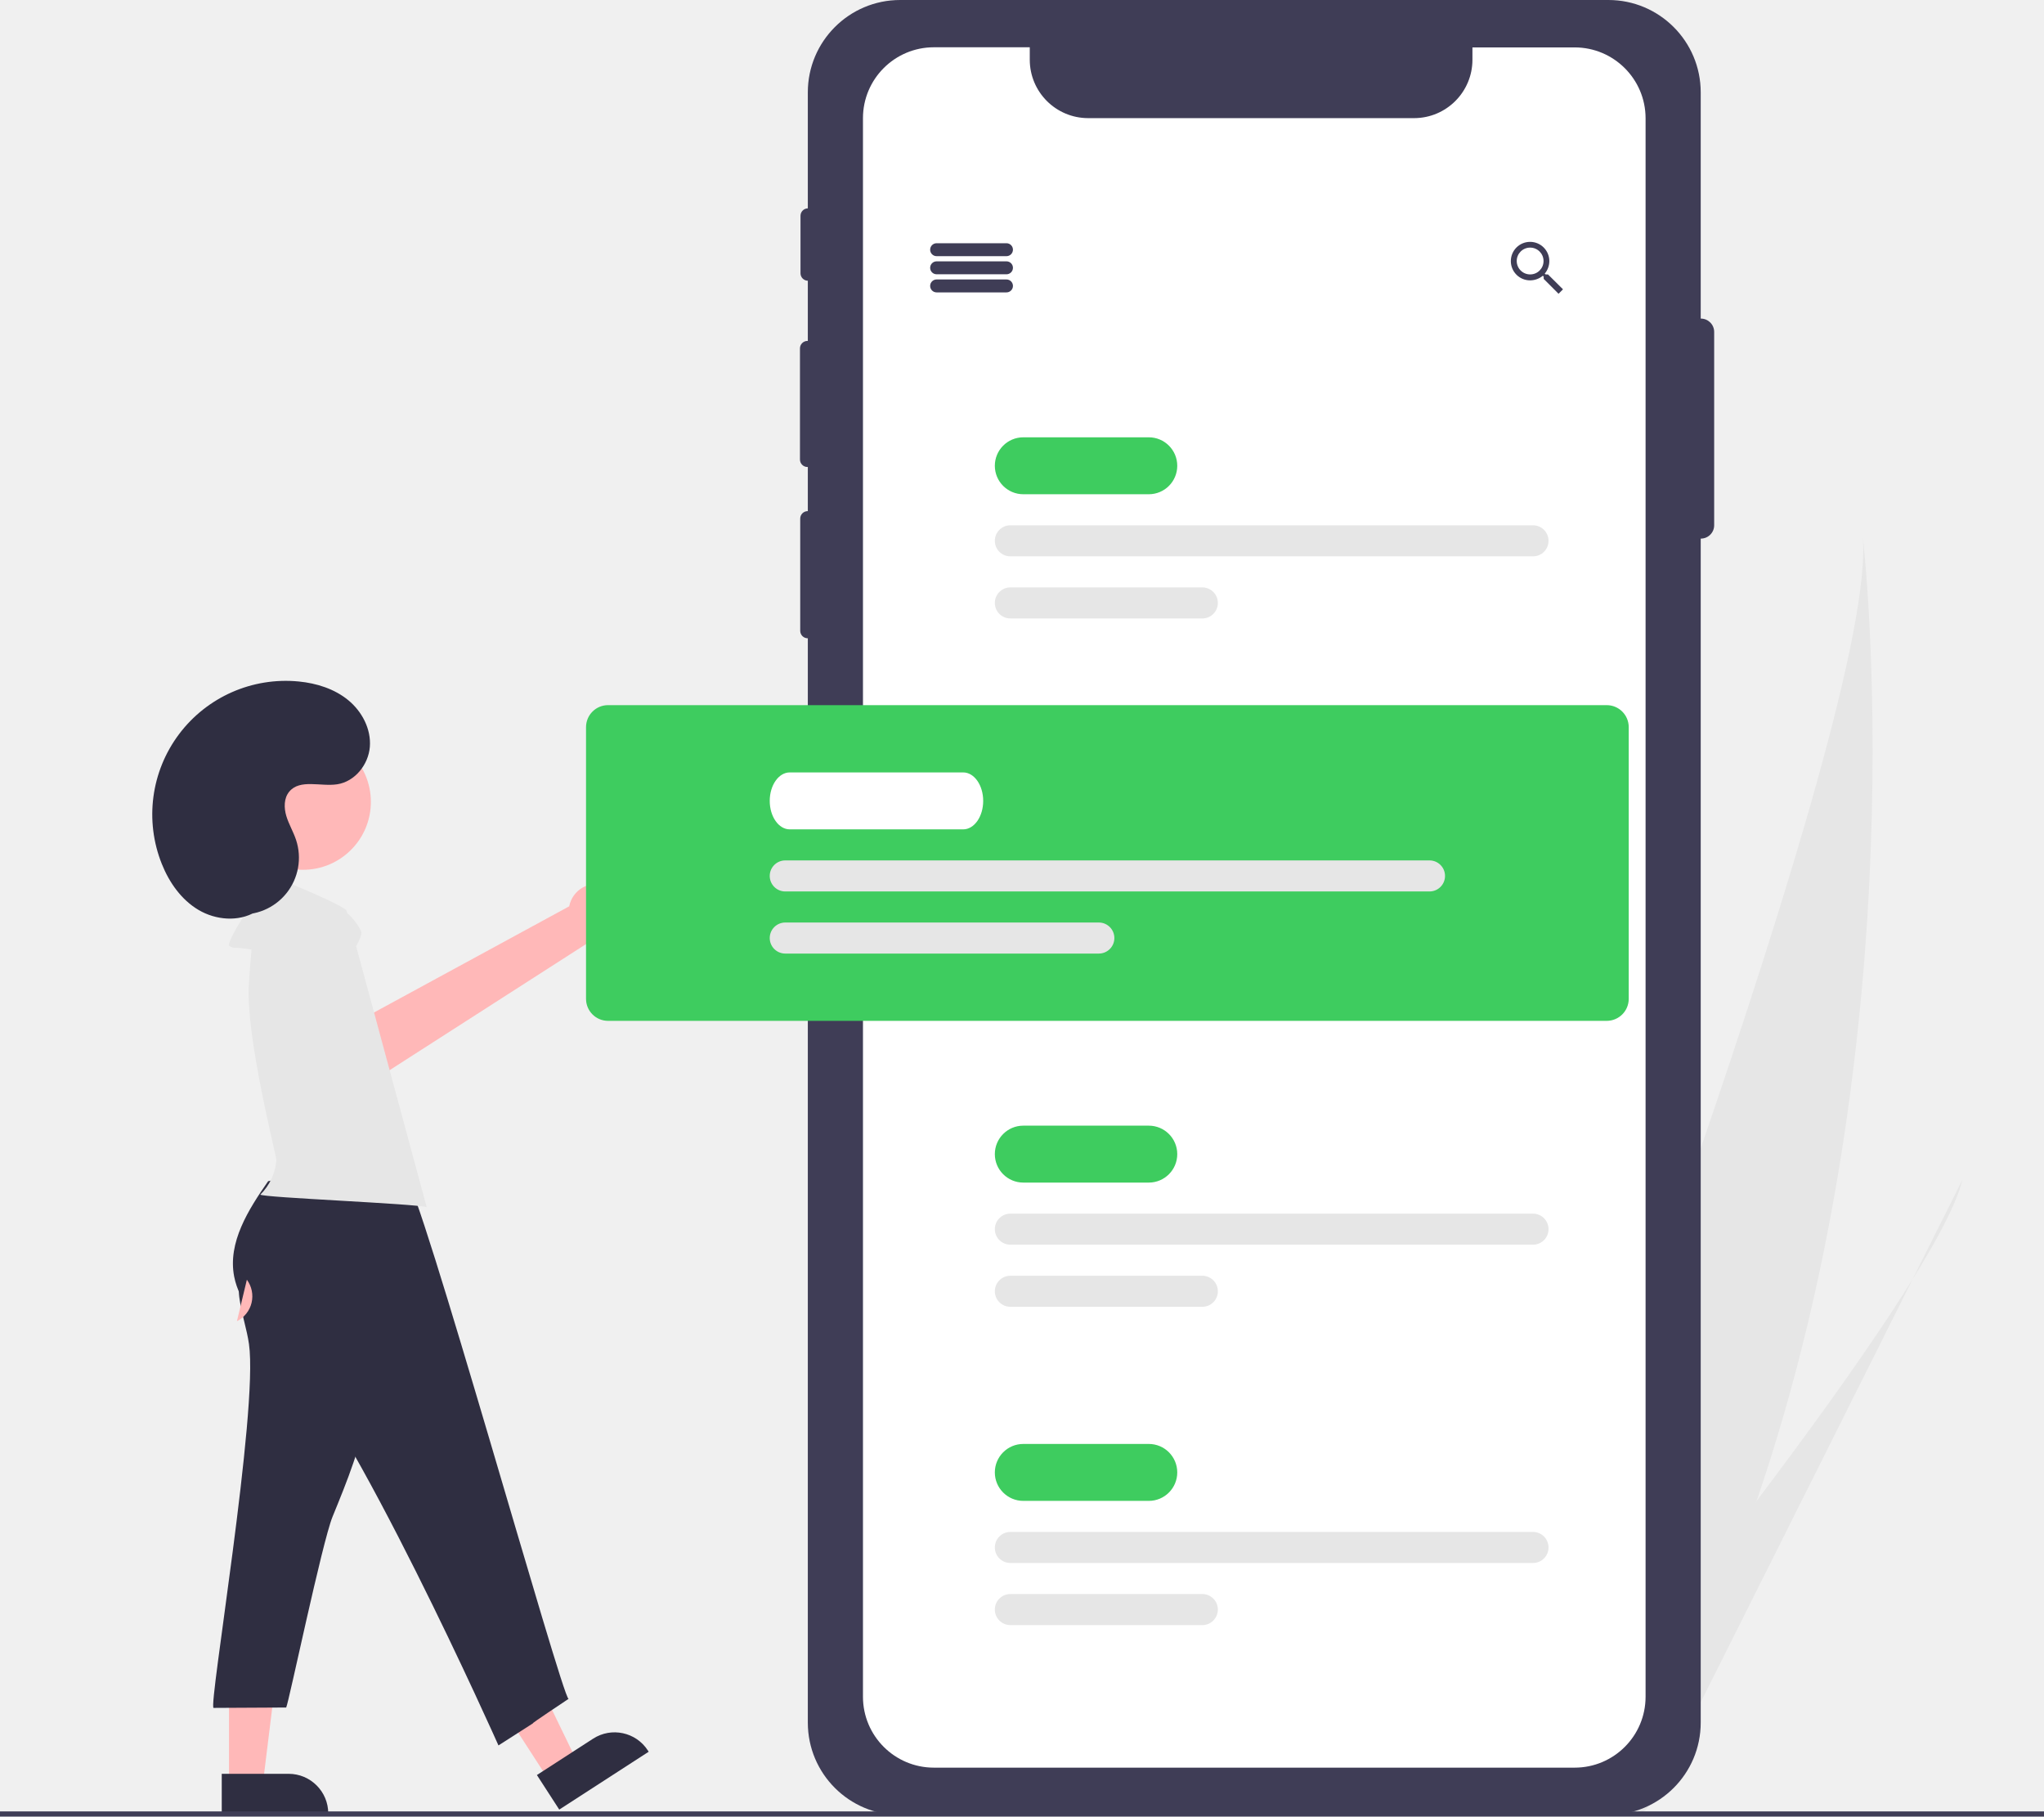
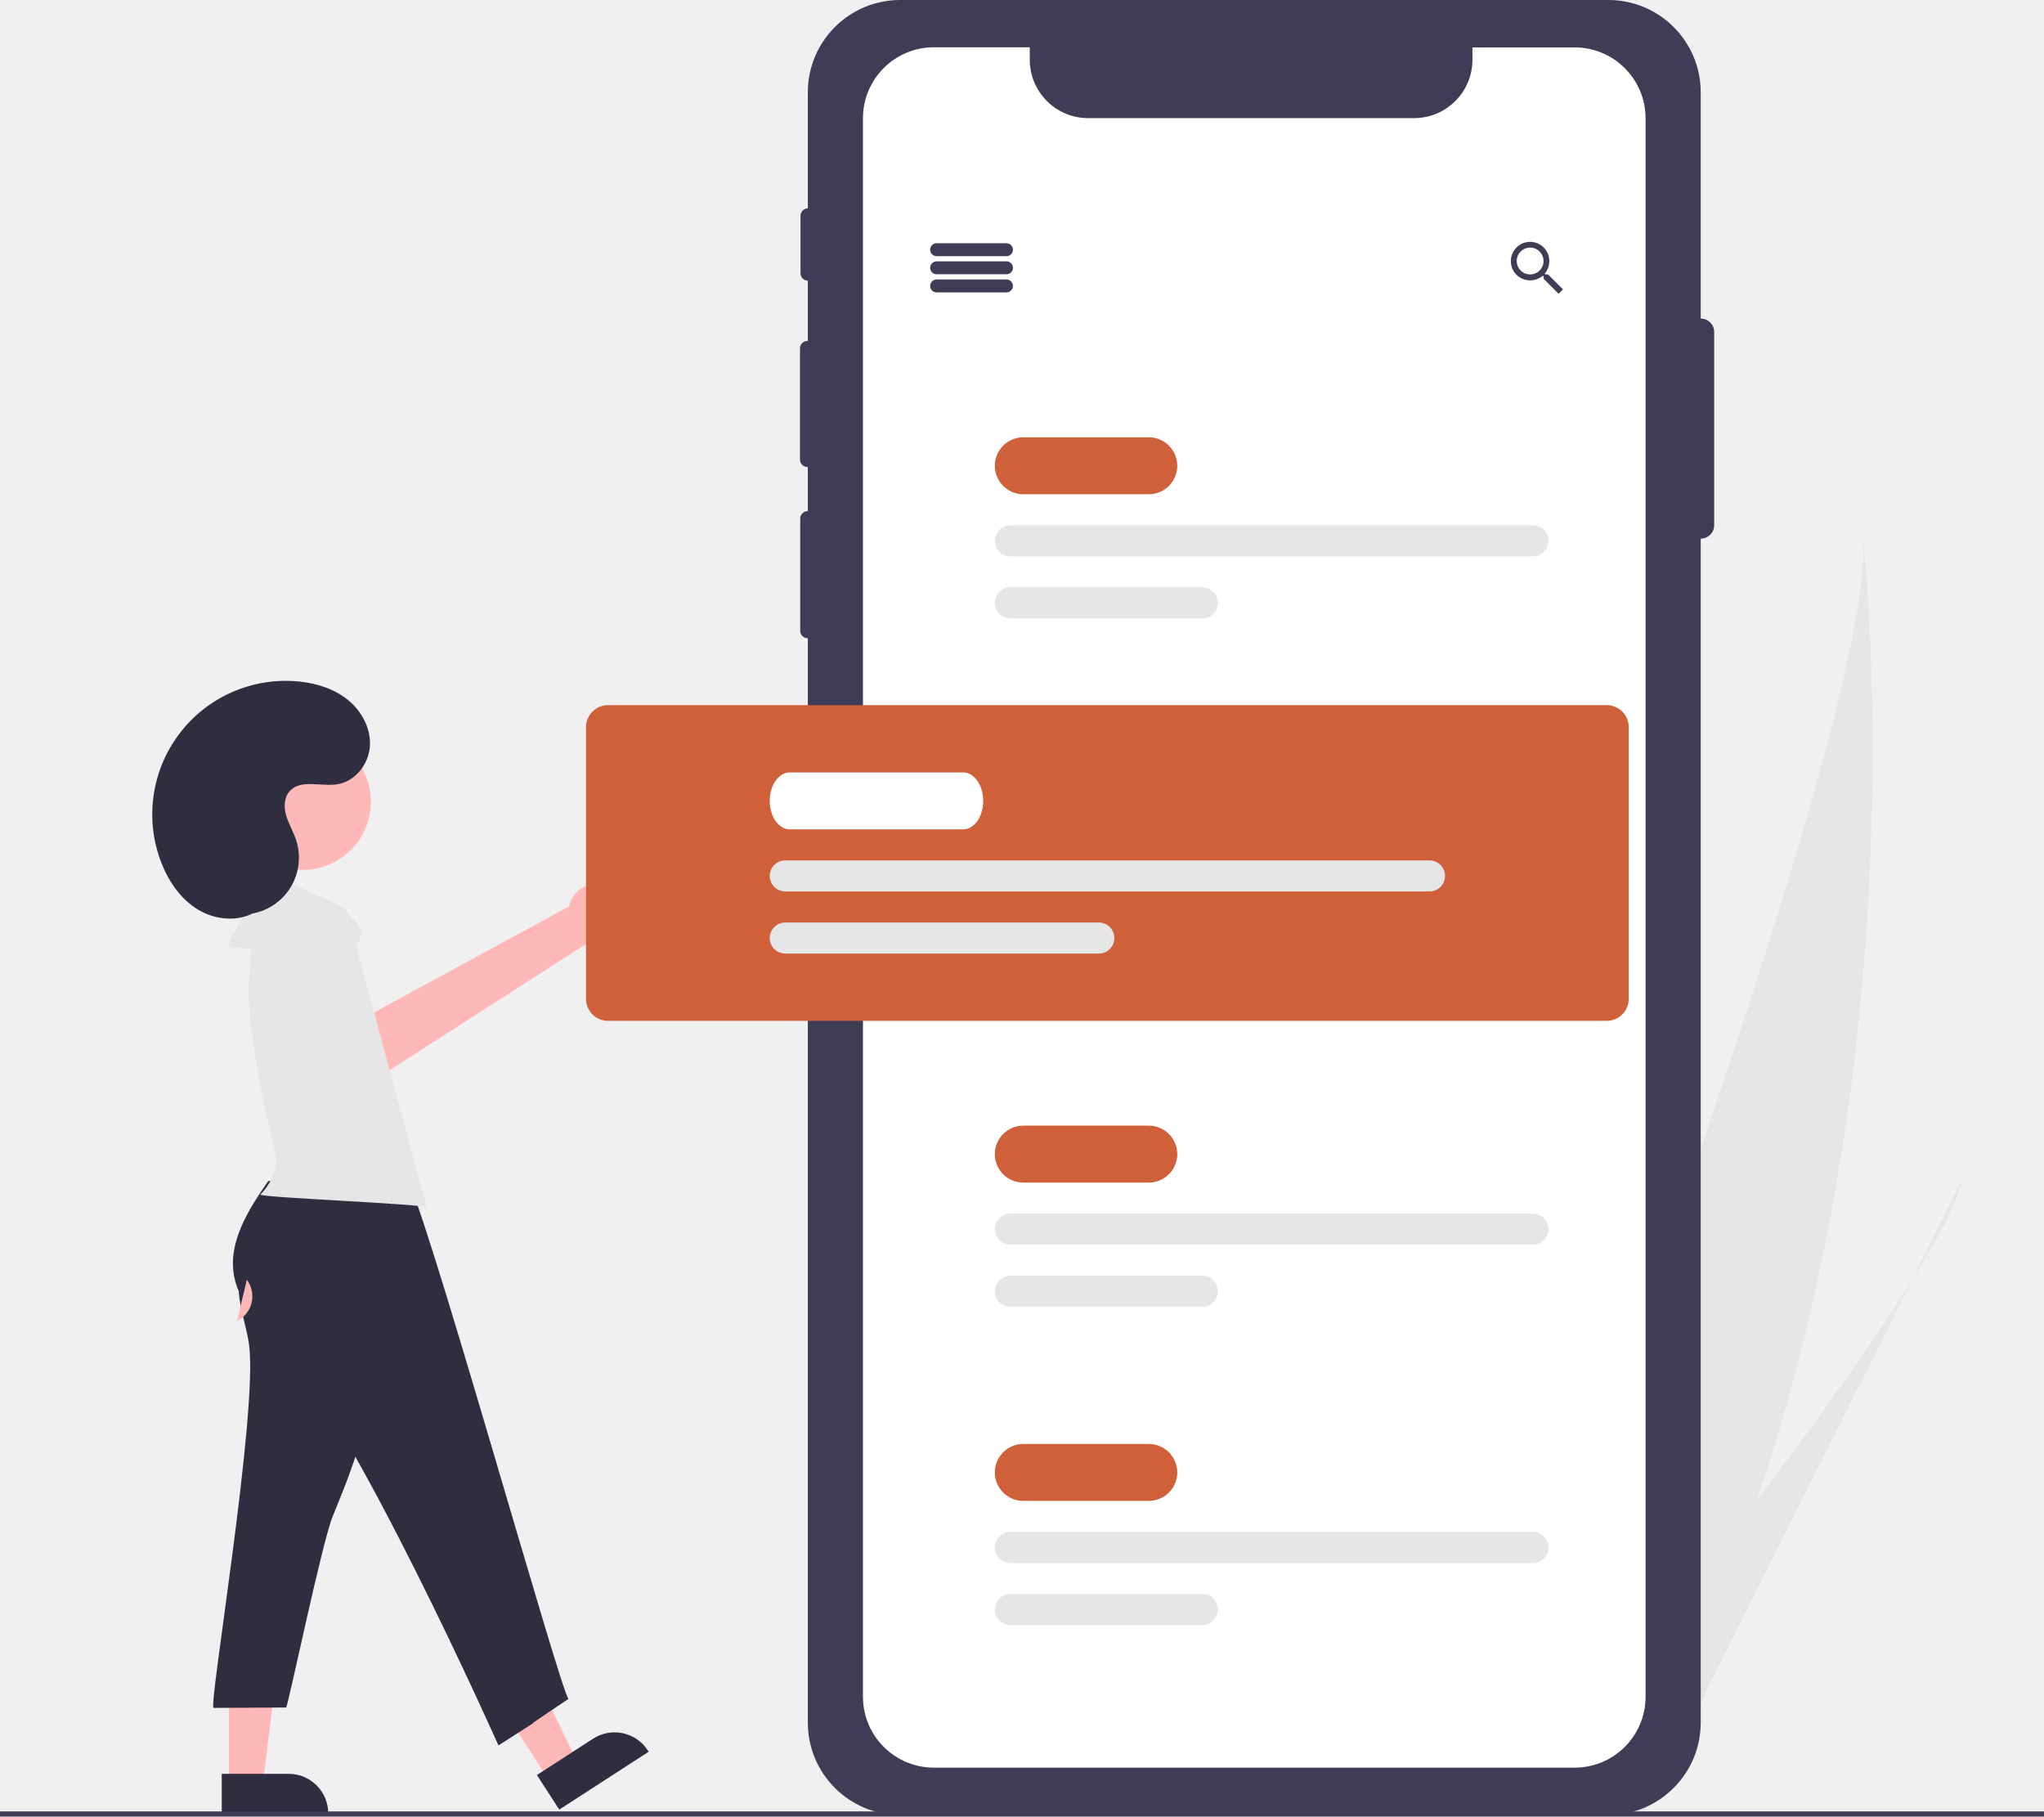
<svg xmlns="http://www.w3.org/2000/svg" data-name="Layer 1" width="790" height="701.992" viewBox="0 0 790 701.992">
  <path d="M883.923,679.037c-13.33,39.042-30.472,78-52.433,115.079-.487.835-.98,1.653-1.478,2.485l-54.368-17.2c.313-.787.655-1.668,1.023-2.629,21.929-56.711,154.233-402.236,148.294-470.362C925.601,311.986,946.298,496.53,883.923,679.037Z" transform="translate(-205 -99.00391)" fill="#e6e6e6" />
-   <path d="M841.979,797.434c-.739.755-1.497,1.505-2.261,2.238l-40.786-12.903c.551-.667,1.194-1.453,1.932-2.342,12.079-14.752,47.991-58.919,83.059-105.39,37.685-49.94,74.402-102.533,79.548-124.144C962.438,559.807,930.255,709.4#3ecc5f9,841.979,797.434Z" transform="translate(-205 -99.00391)" fill="#e6e6e6" />
+   <path d="M841.979,797.434c-.739.755-1.497,1.505-2.261,2.238l-40.786-12.903c.551-.667,1.194-1.453,1.932-2.342,12.079-14.752,47.991-58.919,83.059-105.39,37.685-49.94,74.402-102.533,79.548-124.144C962.438,559.807,930.255,709.4#cf60399,841.979,797.434Z" transform="translate(-205 -99.00391)" fill="#e6e6e6" />
  <path d="M862.367,222.118c-.015,0-.03.004-.045.005v-87.429a35.69,35.69,0,0,0-35.69-35.69h-273.72a35.69,35.69,0,0,0-35.69,35.69v44.821a2.892,2.892,0,0,0-2.83,2.889v22.2a2.891,2.891,0,0,0,2.83,2.888v23.257h-.145a2.895,2.895,0,0,0-2.895,2.895v42.93a2.895,2.895,0,0,0,2.895,2.895h.145v17.05h-.045a2.895,2.895,0,0,0-2.895,2.895v43.35a2.895,2.895,0,0,0,2.895,2.895h.045V764.684a35.69,35.69,0,0,0,35.69,35.69h273.72a35.69,35.69,0,0,0,35.69-35.69V307.134c.015,0,.03.004.045.004a5.155,5.155,0,0,0,5.155-5.155v-74.71A5.155,5.155,0,0,0,862.367,222.118Z" transform="translate(-205 -99.00391)" fill="#3f3d56" />
  <path d="M841.012,144.684v610a27.41,27.41,0,0,1-27.41,27.4h-247.66a27.41,27.41,0,0,1-27.41-27.4v-610a27.41,27.41,0,0,1,27.41-27.41h37.06v4.81a22.58,22.58,0,0,0,22.57,22.57h126a22.57,22.57,0,0,0,22.52-22.57v-4.76h39.51A27.41,27.41,0,0,1,841.012,144.684Z" transform="translate(-205 -99.00391)" fill="#fff" />
  <path d="M439.411,441.286a10.743,10.743,0,0,0-14.423,7.958l-88.254,47.988,15.517,17.464,81.96-52.599a10.801,10.801,0,0,0,5.2-20.812Z" transform="translate(-205 -99.00391)" fill="#ffb8b8" />
  <polygon points="211.903 687.551 222.9 680.438 200.697 634.635 184.466 645.133 211.903 687.551" fill="#ffb8b8" />
  <path d="M413.533,772.484h41.163a0,0,0,0,1,0,0V788.388a0,0,0,0,1,0,0H428.842a15.309,15.309,0,0,1-15.309-15.309v-.595a0,0,0,0,1,0,0Z" transform="translate(1017.487 1100.959) rotate(147.1041)" fill="#2f2e41" />
  <polygon points="88.511 689.206 101.608 689.206 107.841 638.688 88.511 638.688 88.511 689.206" fill="#ffb8b8" />
  <path d="M290.705,784.467h41.163a0,0,0,0,1,0,0v15.904a0,0,0,0,1,0,0H306.014A15.309,15.309,0,0,1,290.705,785.062v-.595A0,0,0,0,1,290.705,784.467Z" transform="translate(417.572 1485.835) rotate(-180)" fill="#2f2e41" />
  <path d="M594,197.996H567a2.5,2.5,0,0,1,0-5h27a2.5,2.5,0,0,1,0,5Z" transform="translate(-205 -99.00391)" fill="#3f3d56" />
  <path d="M594,204.996H567a2.5,2.5,0,0,1,0-5h27a2.5,2.5,0,0,1,0,5Z" transform="translate(-205 -99.00391)" fill="#3f3d56" />
  <path d="M594,211.996H567a2.5,2.5,0,0,1,0-5h27a2.5,2.5,0,0,1,0,5Z" transform="translate(-205 -99.00391)" fill="#3f3d56" />
  <path d="M803.292,205.046h-.91l-.35-.29a7.61,7.61,0,0,0,1.78-4.89,7.44,7.44,0,1,0-7.4,7.48,7.73,7.73,0,0,0,4.88-1.78l.34.29v.92l5.74,5.75,1.72-1.72Zm-6.88,0a5.18,5.18,0,1,1,5.16-5.2l0.0.02a5.15,5.15,0,0,1-5.12,5.18c-.013 0-.027 0-.04 0Z" transform="translate(-205 -99.00391)" fill="#3f3d56" />
-   <path d="M649.005,289.996H600.5a11,11,0,0,1,0-22h48.505a11,11,0,0,1,0,22Z" transform="translate(-205 -99.00391)" fill="#3ecc5f" />
+   <path d="M649.005,289.996H600.5a11,11,0,0,1,0-22h48.505a11,11,0,0,1,0,22Z" transform="translate(-205 -99.00391)" fill="#cf6039" />
  <path d="M797.5,313.996h-202a6,6,0,0,1,0-12h202a6,6,0,0,1,0,12Z" transform="translate(-205 -99.00391)" fill="#e6e6e6" />
  <path d="M669.7,337.996H595.5a6,6,0,0,1,0-12h74.2a6,6,0,0,1,0,12Z" transform="translate(-205 -99.00391)" fill="#e6e6e6" />
-   <path d="M649.005,555.996H600.5a11,11,0,0,1,0-22h48.505a11,11,0,0,1,0,22Z" transform="translate(-205 -99.00391)" fill="#3ecc5f" />
+   <path d="M649.005,555.996H600.5a11,11,0,0,1,0-22h48.505a11,11,0,0,1,0,22Z" transform="translate(-205 -99.00391)" fill="#cf6039" />
  <path d="M797.5,579.996h-202a6,6,0,0,1,0-12h202a6,6,0,0,1,0,12Z" transform="translate(-205 -99.00391)" fill="#e6e6e6" />
  <path d="M669.7,603.996H595.5a6,6,0,0,1,0-12h74.2a6,6,0,0,1,0,12Z" transform="translate(-205 -99.00391)" fill="#e6e6e6" />
-   <path d="M649.005,678.996H600.5a11,11,0,0,1,0-22h48.505a11,11,0,0,1,0,22Z" transform="translate(-205 -99.00391)" fill="#3ecc5f" />
+   <path d="M649.005,678.996H600.5a11,11,0,0,1,0-22h48.505a11,11,0,0,1,0,22Z" transform="translate(-205 -99.00391)" fill="#cf6039" />
  <path d="M797.5,702.996h-202a6,6,0,0,1,0-12h202a6,6,0,0,1,0,12Z" transform="translate(-205 -99.00391)" fill="#e6e6e6" />
  <path d="M669.7,726.996H595.5a6,6,0,0,1,0-12h74.2a6,6,0,0,1,0,12Z" transform="translate(-205 -99.00391)" fill="#e6e6e6" />
-   <path d="M826,493.496H440a8.51,8.51,0,0,1-8.5-8.5v-105a8.51,8.51,0,0,1,8.5-8.5H826a8.51,8.51,0,0,1,8.5,8.5v105A8.51,8.51,0,0,1,826,493.496Z" transform="translate(-205 -99.00391)" fill="#3ecc5f" />
+   <path d="M826,493.496H440a8.51,8.51,0,0,1-8.5-8.5v-105a8.51,8.51,0,0,1,8.5-8.5H826a8.51,8.51,0,0,1,8.5,8.5v105A8.51,8.51,0,0,1,826,493.496Z" transform="translate(-205 -99.00391)" fill="#cf6039" />
  <path d="M301.232,618.416c3.69,25.89-15.85,140.59-13.68,140.58l28.06-.15c1-1.92,13.88-63.81,17.92-73.74,5.64-13.78,11.33-27.73,13.55-42.45,2.09-13.82,1.06-27.9-.3-41.81a2.64,2.64,0,0,0-3.06-3l-37.65-1.94c-7.76-.4-9.6-2.1-8.42,5.52C298.472,607.116,300.412,612.656,301.232,618.416Z" transform="translate(-205 -99.00391)" fill="#2f2e41" />
  <path d="M308.632,555.466c-7.65,11-15.67,23.66-13.13,36.83,1.93,10,9.55,17.75,16.74,25,28.74,28.86,85.41,156.2,85.41,156.2,27.348-17.5-.652.5,27.1-18-2.46-.19-58.35-201.1-62.98-201.37C343.042,552.886,326.882,551.056,308.632,555.466Z" transform="translate(-205 -99.00391)" fill="#2f2e41" />
-   <path d="M338.89,450.767c-3.886-3.465-31.192-14.152-31.192-14.152a4.684,4.684,0,0,0-1.509.045c-1.554.392-2.263,2.323-1.931,3.885s-2.391,27.224-3.093,38.894c-1.23,20.367,10.765,66.503,10.659,67.914a21.076,21.076,0,0,1-6.208,13.292c.934,1.16,60.265,3.485,64.301,4.858.815-1.#3ecc5f45-4.594-74.213-4.843-78.347C364.659,480.881,344.02,455.519,338.89,450.767Z" transform="translate(-205 -99.00391)" fill="#e6e6e6" />
-   <path d="M296.573,609.555a10.743,10.743,0,0,0,3.842-16.018l25.#3ecc5f-138.54-23.36-.308-17.384,136.998a10.801,10.801,0,0,0,11.87,17.868Z" transform="translate(-205 -99.00391)" fill="#ffb8b8" />
+   <path d="M338.89,450.767c-3.886-3.465-31.192-14.152-31.192-14.152a4.684,4.684,0,0,0-1.509.045c-1.554.392-2.263,2.323-1.931,3.885s-2.391,27.224-3.093,38.894c-1.23,20.367,10.765,66.503,10.659,67.914a21.076,21.076,0,0,1-6.208,13.292c.934,1.16,60.265,3.485,64.301,4.858.815-1.#cf603945-4.594-74.213-4.843-78.347C364.659,480.881,344.02,455.519,338.89,450.767Z" transform="translate(-205 -99.00391)" fill="#e6e6e6" />
+   <path d="M296.573,609.555a10.743,10.743,0,0,0,3.842-16.018l25.#cf6039-138.54-23.36-.308-17.384,136.998a10.801,10.801,0,0,0,11.87,17.868Z" transform="translate(-205 -99.00391)" fill="#ffb8b8" />
  <path d="M296.372,465.276a4.43,4.43,0,0,1-2.76-.72c-1.39-1.19,9.95-19.4,12.19-19.67,7.29-.84,14.79-1.12,21.86.85s13.72,6.45,16.88,13.08c1.32,2.76-8.25,16.65-12.6,14.61C326.732,470.986,303.232,465.446,296.372,465.276Z" transform="translate(-205 -99.00391)" fill="#e6e6e6" />
  <circle cx="117.102" cy="309.88" r="26.239" fill="#ffb8b8" />
  <path d="M296.33,452.267A21.925,21.925,0,0,0,319.415,423.542c-1.044-3.139-2.79-6.017-3.746-9.184s-.982-6.912,1.139-9.451c4.15-4.968,12.148-1.843,18.545-2.831,6.817-1.052,12.046-7.592,12.592-14.468s-3.038-13.68-8.373-18.052-12.216-6.524-19.08-7.199a51.594,51.594,0,0,0-52.955,70.495c2.868,7.176,7.552,13.859,14.206,17.789s15.441,4.685,22.073.718" transform="translate(-205 -99.00391)" fill="#2f2e41" />
  <path d="M577.277,419.496h-67.054c-4.259,0-7.723-4.935-7.723-11s3.465-11,7.723-11H577.277c4.259,0,7.723,4.935,7.723,11S581.535,419.496,577.277,419.496Z" transform="translate(-205 -99.00391)" fill="#fff" />
  <path d="M757.5,443.496h-249a6,6,0,0,1,0-12h249a6,6,0,0,1,0,12Z" transform="translate(-205 -99.00391)" fill="#e6e6e6" />
  <path d="M629.7,467.496H508.5a6,6,0,0,1,0-12H629.7a6,6,0,0,1,0,12Z" transform="translate(-205 -99.00391)" fill="#e6e6e6" />
  <rect y="699.992" width="790" height="2" fill="#3f3d56" />
</svg>
